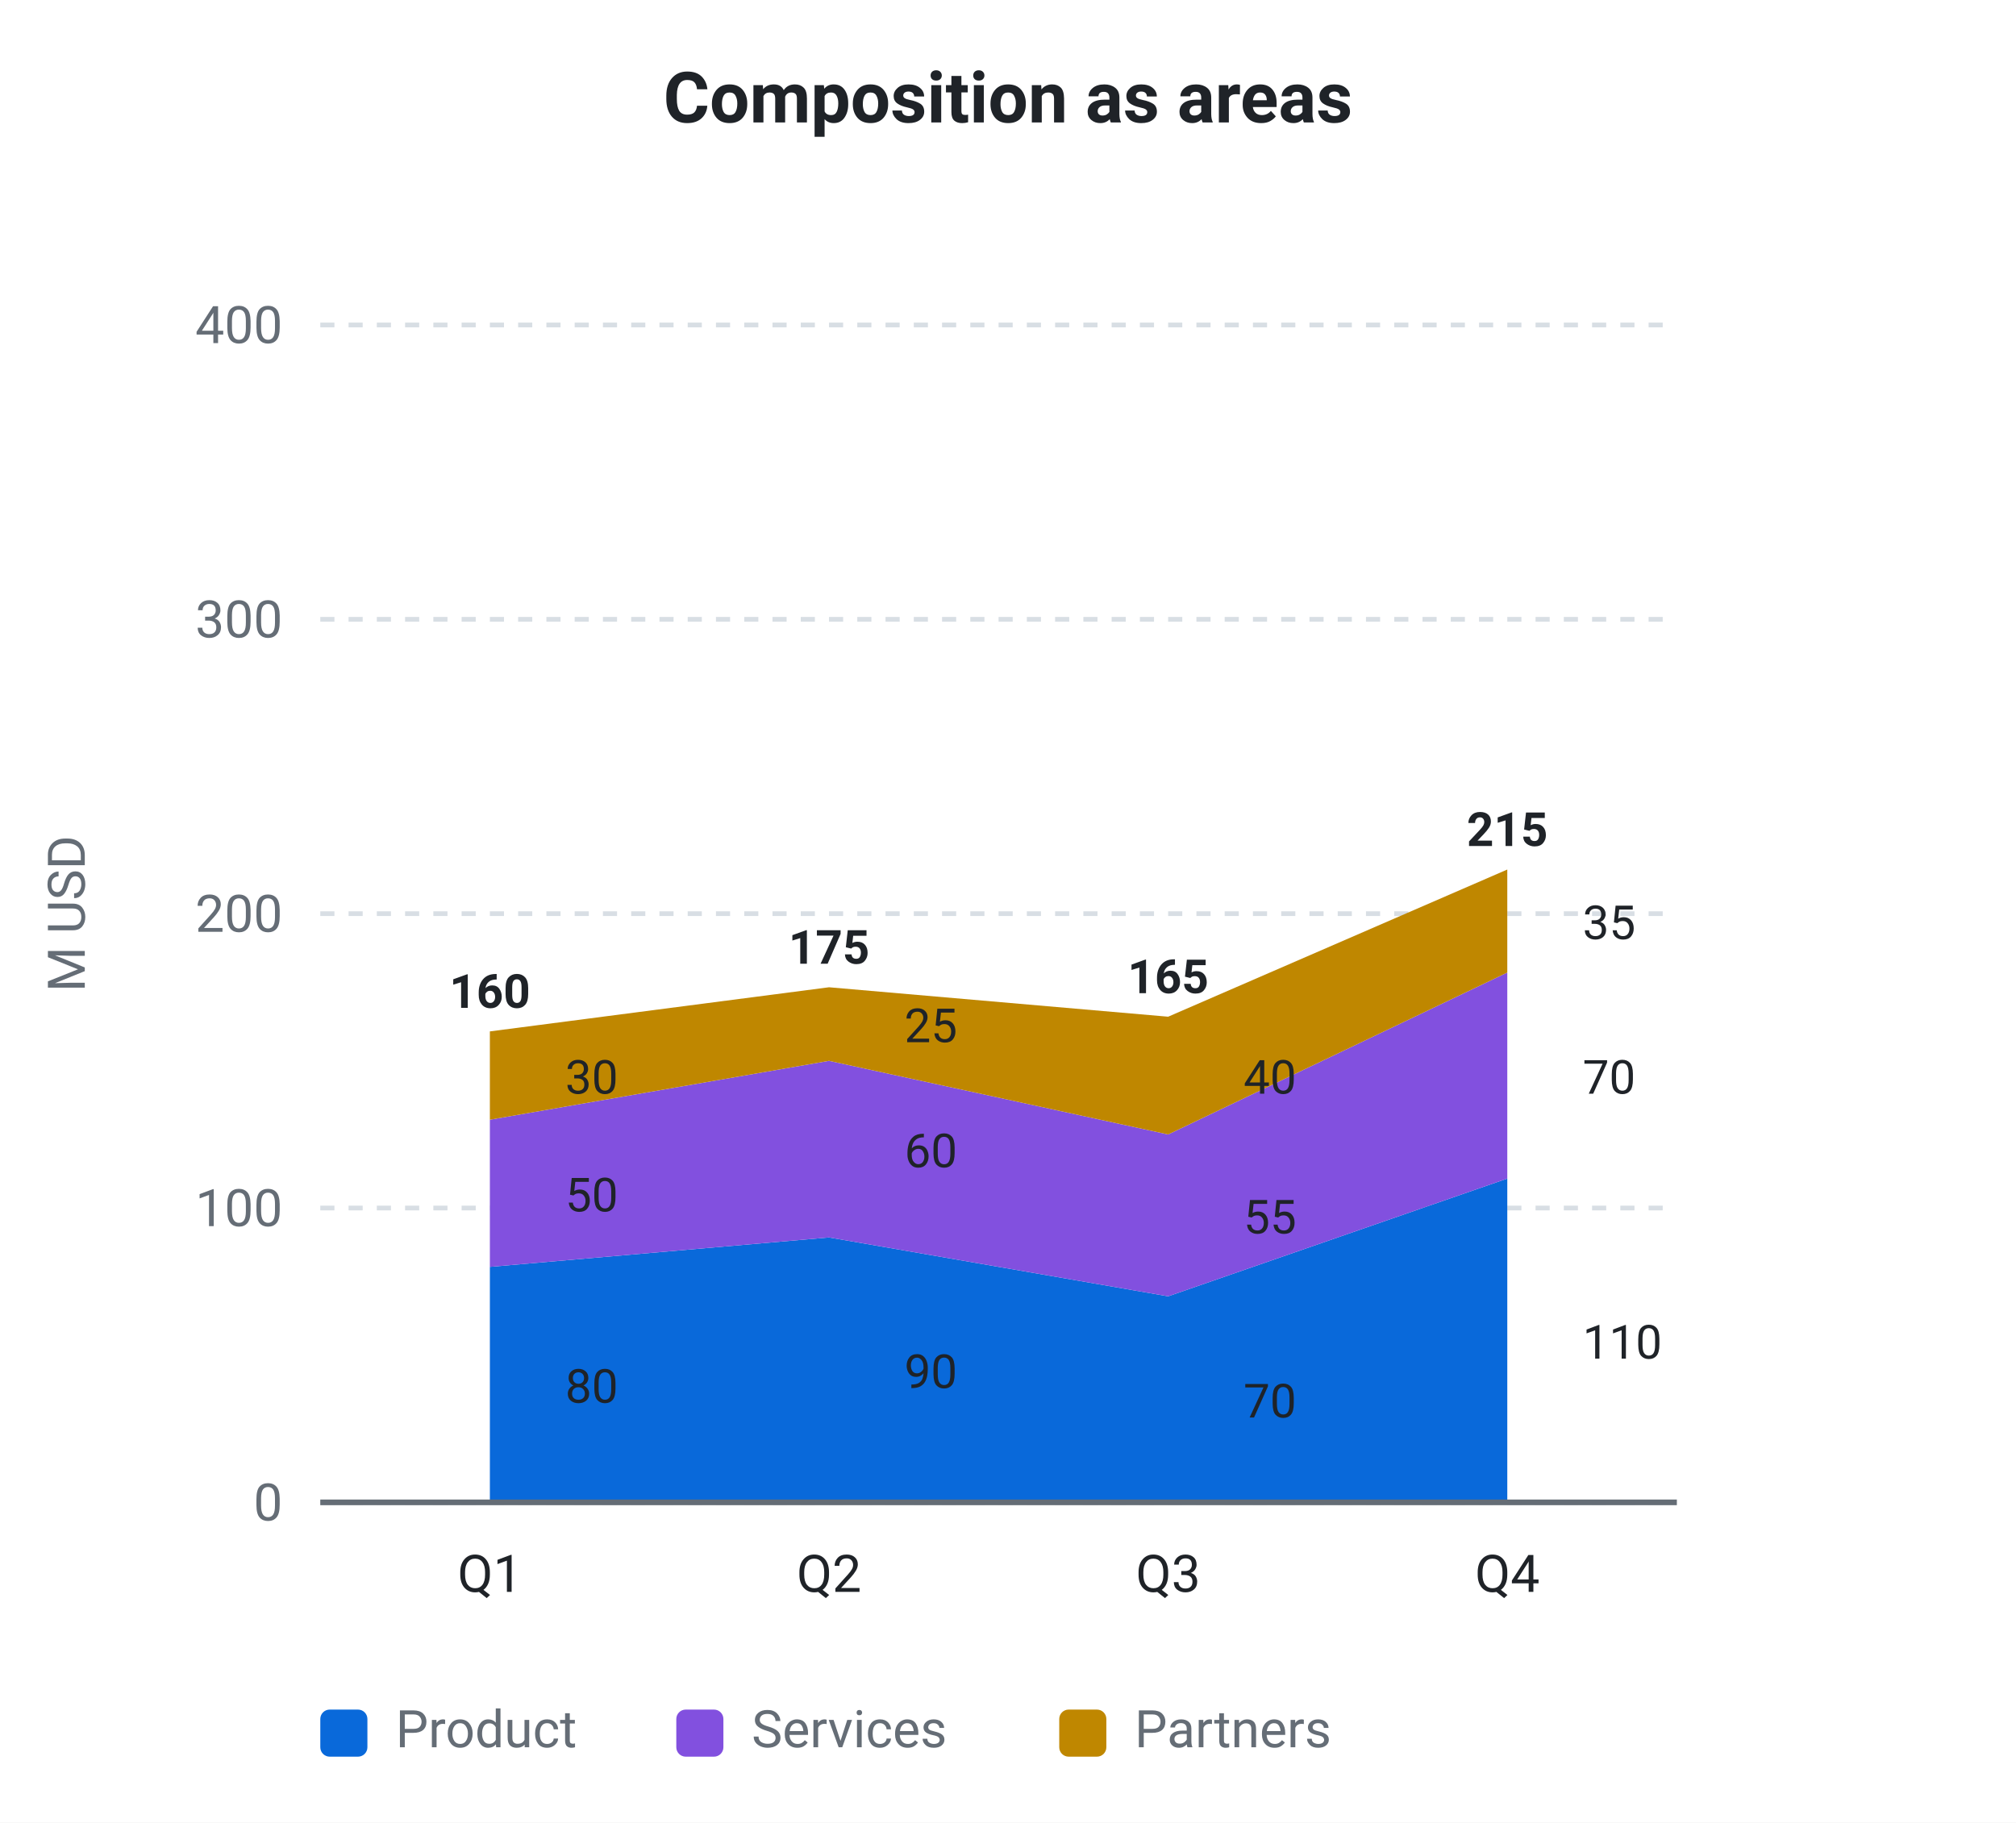
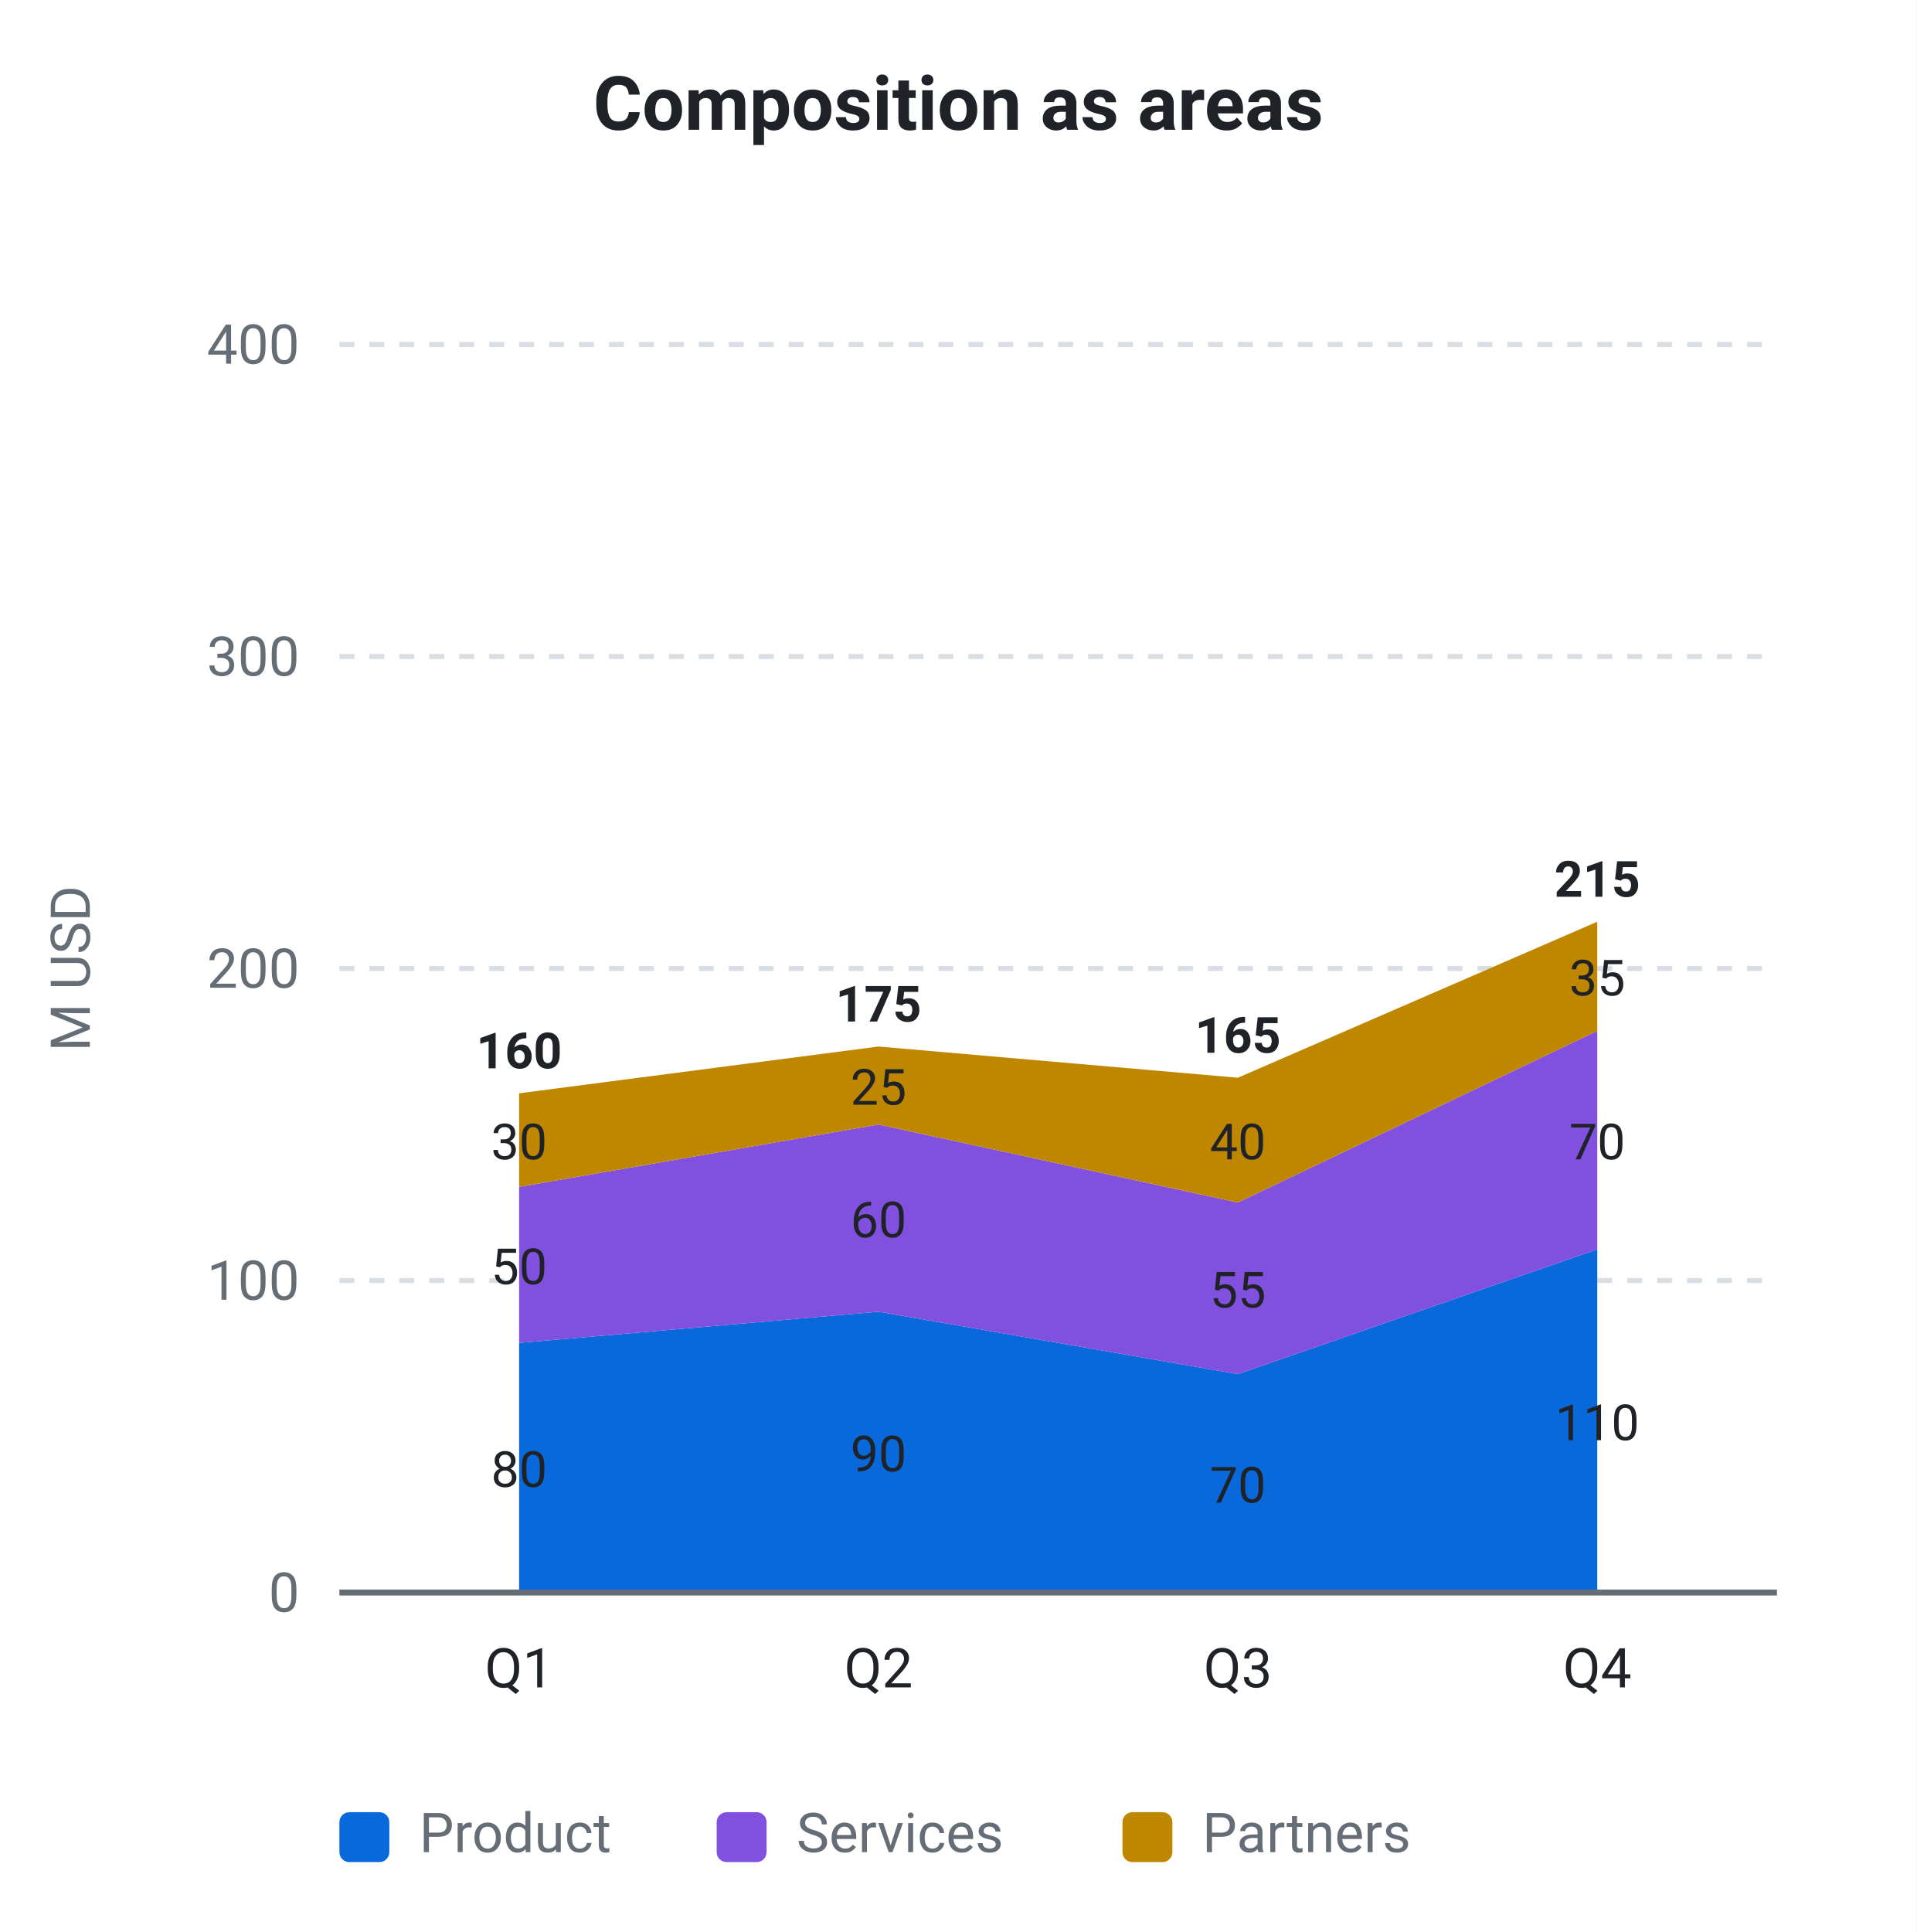
- <svg xmlns="http://www.w3.org/2000/svg" viewBox="0 0 428 387" width="428" height="387" role="img" font-family="system-ui, -apple-system, &quot;Segoe UI&quot;, Roboto, sans-serif">
-   <rect data-bg="canvas" x="0" y="0" width="428" height="387" fill="#ffffff" />
-   <text x="214" y="26" fill="#1f2328" font-size="15" text-anchor="middle" font-weight="600">Composition as areas</text>
+ <svg xmlns="http://www.w3.org/2000/svg" viewBox="0 0 384 387" width="384" height="387" role="img" font-family="system-ui, -apple-system, &quot;Segoe UI&quot;, Roboto, sans-serif">
+   <rect data-bg="canvas" x="0" y="0" width="384" height="387" fill="#ffffff" />
+   <text x="192" y="26" fill="#1f2328" font-size="15" text-anchor="middle" font-weight="600">Composition as areas</text>
  <line x1="68" y1="319" x2="356" y2="319" stroke="#d8dee4" stroke-width="1" stroke-dasharray="3 3" />
  <text x="60" y="322.85" fill="#656d76" font-size="11" text-anchor="end">0</text>
  <line x1="68" y1="256.5" x2="356" y2="256.5" stroke="#d8dee4" stroke-width="1" stroke-dasharray="3 3" />
  <text x="60" y="260.35" fill="#656d76" font-size="11" text-anchor="end">100</text>
  <line x1="68" y1="194" x2="356" y2="194" stroke="#d8dee4" stroke-width="1" stroke-dasharray="3 3" />
  <text x="60" y="197.85" fill="#656d76" font-size="11" text-anchor="end">200</text>
  <line x1="68" y1="131.5" x2="356" y2="131.5" stroke="#d8dee4" stroke-width="1" stroke-dasharray="3 3" />
  <text x="60" y="135.35" fill="#656d76" font-size="11" text-anchor="end">300</text>
  <line x1="68" y1="69" x2="356" y2="69" stroke="#d8dee4" stroke-width="1" stroke-dasharray="3 3" />
  <text x="60" y="72.85" fill="#656d76" font-size="11" text-anchor="end">400</text>
  <text x="18" y="194" fill="#656d76" font-size="11" text-anchor="middle" transform="rotate(-90 18 194)">M USD</text>
  <path d="M104 269 L176 262.75 L248 275.25 L320 250.25 L320 319 L248 319 L176 319 L104 319 Z" fill="#0969da" data-area="0" />
-   <text x="120" y="297.85" fill="#1f2328" font-size="10" text-anchor="start">80</text>
-   <text x="192" y="294.73" fill="#1f2328" font-size="10" text-anchor="start">90</text>
-   <text x="264" y="300.98" fill="#1f2328" font-size="10" text-anchor="start">70</text>
-   <text x="336" y="288.48" fill="#1f2328" font-size="10" text-anchor="start">110</text>
+   <text x="104" y="297.85" fill="#1f2328" font-size="10" text-anchor="middle">80</text>
+   <text x="176" y="294.73" fill="#1f2328" font-size="10" text-anchor="middle">90</text>
+   <text x="248" y="300.98" fill="#1f2328" font-size="10" text-anchor="middle">70</text>
+   <text x="320" y="288.48" fill="#1f2328" font-size="10" text-anchor="middle">110</text>
  <path d="M104 237.75 L176 225.25 L248 240.88 L320 206.5 L320 250.25 L248 275.25 L176 262.75 L104 269 Z" fill="#8250df" data-area="1" />
-   <text x="120" y="257.23" fill="#1f2328" font-size="10" text-anchor="start">50</text>
-   <text x="192" y="247.85" fill="#1f2328" font-size="10" text-anchor="start">60</text>
-   <text x="264" y="261.91" fill="#1f2328" font-size="10" text-anchor="start">55</text>
-   <text x="336" y="232.23" fill="#1f2328" font-size="10" text-anchor="start">70</text>
+   <text x="104" y="257.23" fill="#1f2328" font-size="10" text-anchor="middle">50</text>
+   <text x="176" y="247.85" fill="#1f2328" font-size="10" text-anchor="middle">60</text>
+   <text x="248" y="261.91" fill="#1f2328" font-size="10" text-anchor="middle">55</text>
+   <text x="320" y="232.23" fill="#1f2328" font-size="10" text-anchor="middle">70</text>
  <path d="M104 219 L176 209.63 L248 215.88 L320 184.63 L320 206.5 L248 240.88 L176 225.25 L104 237.75 Z" fill="#bf8700" data-area="2" />
-   <text x="120" y="232.23" fill="#1f2328" font-size="10" text-anchor="start">30</text>
-   <text x="192" y="221.29" fill="#1f2328" font-size="10" text-anchor="start">25</text>
-   <text x="264" y="232.23" fill="#1f2328" font-size="10" text-anchor="start">40</text>
-   <text x="336" y="199.41" fill="#1f2328" font-size="10" text-anchor="start">35</text>
+   <text x="104" y="232.23" fill="#1f2328" font-size="10" text-anchor="middle">30</text>
+   <text x="176" y="221.29" fill="#1f2328" font-size="10" text-anchor="middle">25</text>
+   <text x="248" y="232.23" fill="#1f2328" font-size="10" text-anchor="middle">40</text>
+   <text x="320" y="199.41" fill="#1f2328" font-size="10" text-anchor="middle">35</text>
  <text x="104" y="214" fill="#1f2328" font-size="10" text-anchor="middle" font-weight="600" data-stack-sum="1">160</text>
  <text x="176" y="204.63" fill="#1f2328" font-size="10" text-anchor="middle" font-weight="600" data-stack-sum="1">175</text>
  <text x="248" y="210.88" fill="#1f2328" font-size="10" text-anchor="middle" font-weight="600" data-stack-sum="1">165</text>
  <text x="320" y="179.63" fill="#1f2328" font-size="10" text-anchor="middle" font-weight="600" data-stack-sum="1">215</text>
  <text x="104" y="338" fill="#1f2328" font-size="11" text-anchor="middle">Q1</text>
  <text x="176" y="338" fill="#1f2328" font-size="11" text-anchor="middle">Q2</text>
  <text x="248" y="338" fill="#1f2328" font-size="11" text-anchor="middle">Q3</text>
  <text x="320" y="338" fill="#1f2328" font-size="11" text-anchor="middle">Q4</text>
  <line x1="68" y1="319" x2="356" y2="319" stroke="#656d76" stroke-width="1.2" />
  <rect x="68" y="363" width="10" height="10" fill="#0969da" rx="2" />
  <text x="84" y="371" fill="#656d76" font-size="11" text-anchor="start">Product</text>
  <rect x="143.58" y="363" width="10" height="10" fill="#8250df" rx="2" />
  <text x="159.58" y="371" fill="#656d76" font-size="11" text-anchor="start">Services</text>
  <rect x="224.88" y="363" width="10" height="10" fill="#bf8700" rx="2" />
  <text x="240.88" y="371" fill="#656d76" font-size="11" text-anchor="start">Partners</text>
</svg>
